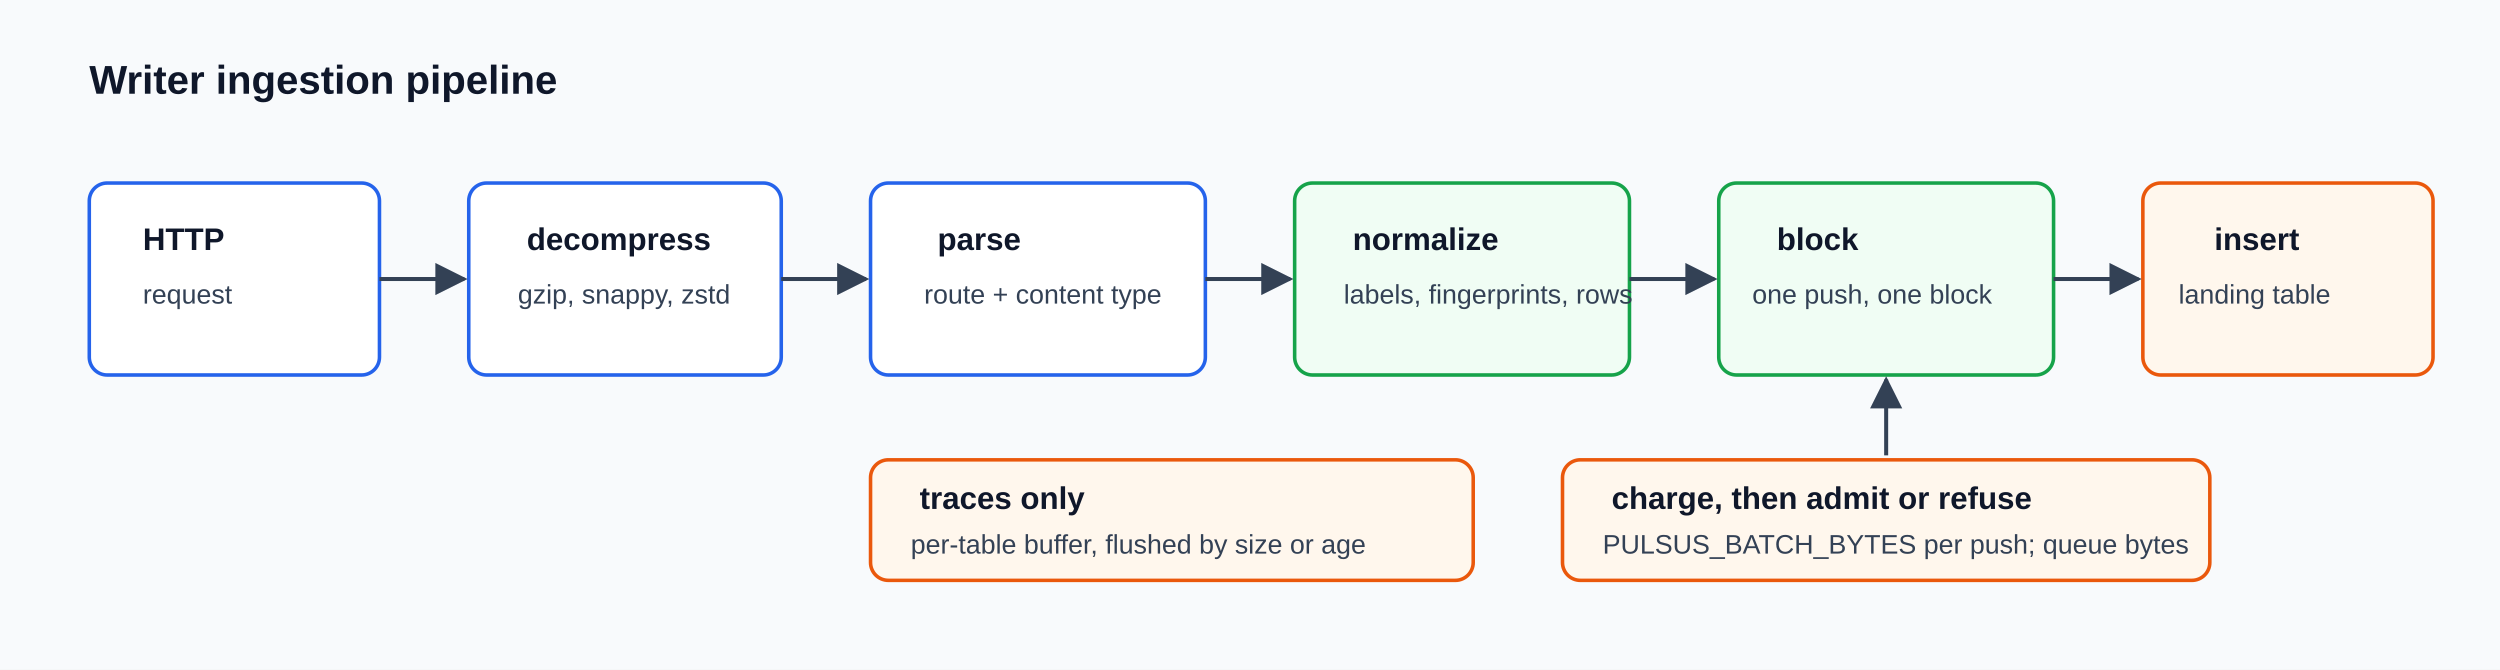
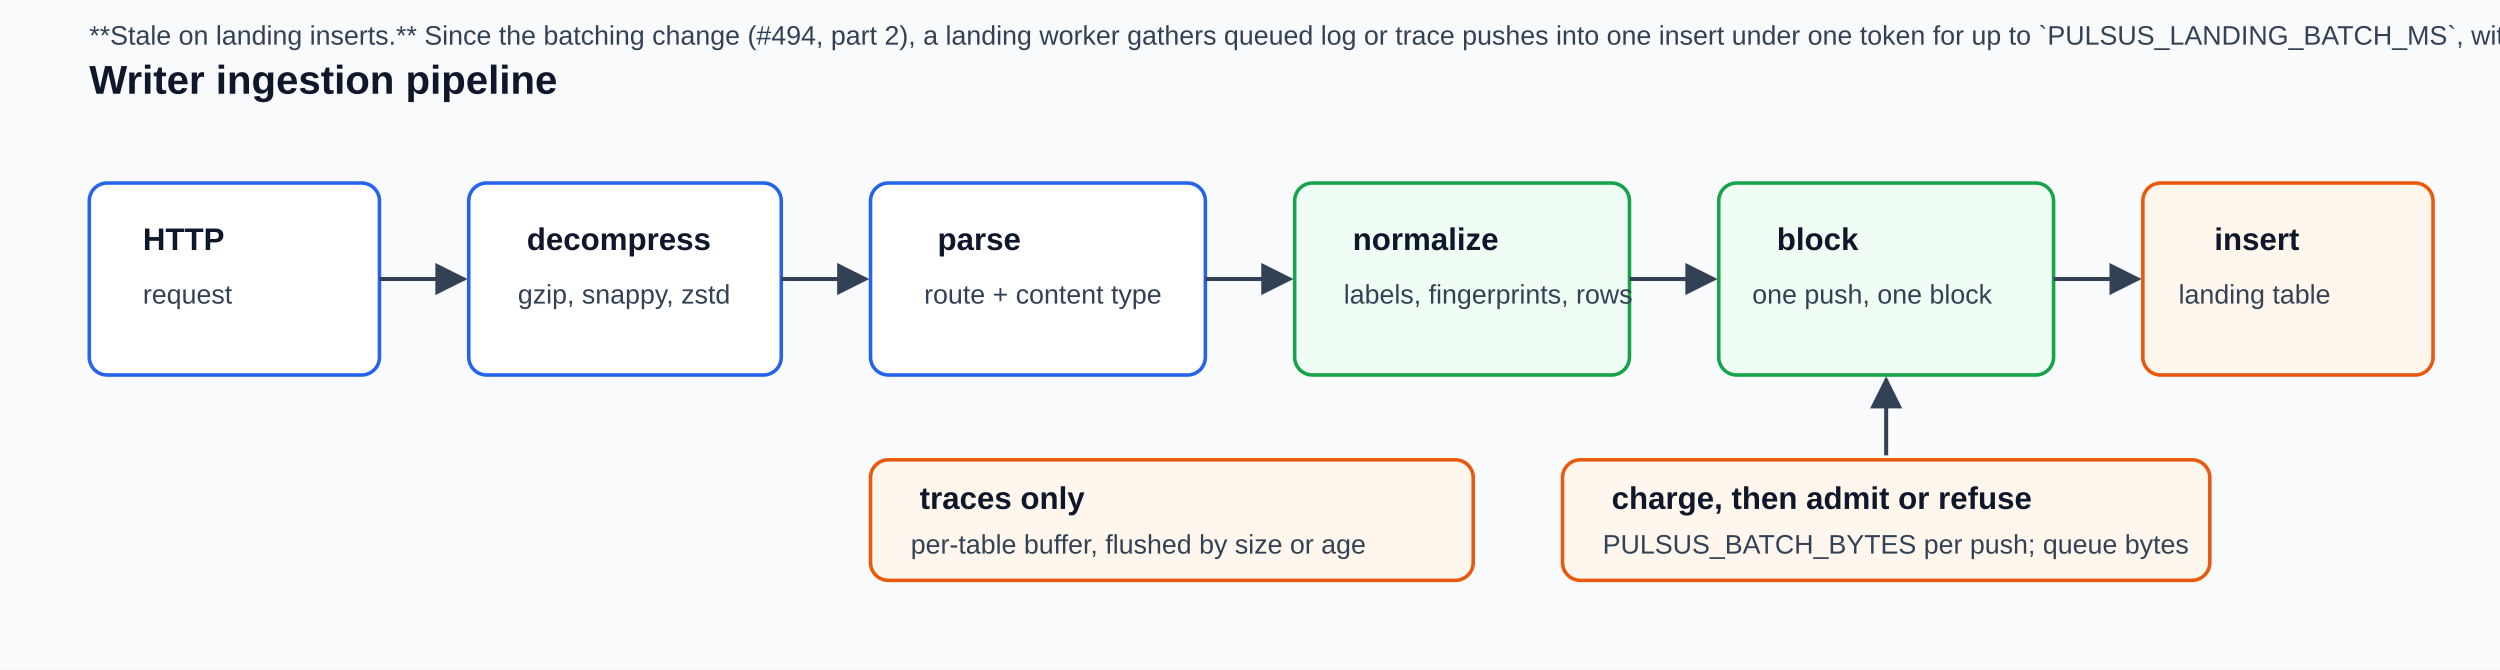
<svg xmlns="http://www.w3.org/2000/svg" width="1120" height="300" viewBox="0 0 1120 300" role="img" aria-labelledby="title desc">
  <defs>
    <marker id="arrow" viewBox="0 0 10 10" refX="9" refY="5" markerWidth="8" markerHeight="8" orient="auto-start-reverse">
      <path d="M 0 0 L 10 5 L 0 10 z" fill="#334155" />
    </marker>
    <style>
      .bg { fill: #f8fafc; }
      .box { fill: #ffffff; stroke: #2563eb; stroke-width: 1.6; }
      .box2 { fill: #f0fdf4; stroke: #16a34a; stroke-width: 1.6; }
      .box3 { fill: #fff7ed; stroke: #ea580c; stroke-width: 1.6; }
      .title { font: 700 18px Arial, sans-serif; fill: #0f172a; }
      .label { font: 600 14px Arial, sans-serif; fill: #0f172a; }
      .small { font: 12px Arial, sans-serif; fill: #334155; }
      .arrow { stroke: #334155; stroke-width: 1.8; fill: none; marker-end: url(#arrow); }
    </style>
  </defs>
  <rect class="bg" x="0" y="0" width="1120" height="300" />
+   <text class="small" x="40" y="20">**Stale on landing inserts.** Since the batching change (#494, part 2), a landing worker gathers queued log or trace pushes into one insert under one token for up to `PULSUS_LANDING_BATCH_MS`, within the row, byte and 100-date caps and the oldest push's budget, and every push of a batch shares its outcome; metrics pushes are not batched. Passages below that say one push is one insert, that nothing waits for a flush trigger, or that a deduplication window counts pushes, are out of date. Current behaviour: `docs/api.md` §1.0 and `crates/pulsus-write/src/writer/landing.rs`.</text>
  <text class="title" x="40" y="42">Writer ingestion pipeline</text>
  <rect class="box" x="40" y="82" width="130" height="86" rx="8" />
  <text class="label" x="64" y="112">HTTP</text>
  <text class="small" x="64" y="136">request</text>
  <rect class="box" x="210" y="82" width="140" height="86" rx="8" />
  <text class="label" x="236" y="112">decompress</text>
  <text class="small" x="232" y="136">gzip, snappy, zstd</text>
  <rect class="box" x="390" y="82" width="150" height="86" rx="8" />
  <text class="label" x="420" y="112">parse</text>
  <text class="small" x="414" y="136">route + content type</text>
  <rect class="box2" x="580" y="82" width="150" height="86" rx="8" />
  <text class="label" x="606" y="112">normalize</text>
  <text class="small" x="602" y="136">labels, fingerprints, rows</text>
  <rect class="box2" x="770" y="82" width="150" height="86" rx="8" />
  <text class="label" x="796" y="112">block</text>
  <text class="small" x="785" y="136">one push, one block</text>
  <rect class="box3" x="960" y="82" width="130" height="86" rx="8" />
  <text class="label" x="992" y="112">insert</text>
  <text class="small" x="976" y="136">landing table</text>
  <path class="arrow" d="M 170 125 H 208" />
  <path class="arrow" d="M 350 125 H 388" />
  <path class="arrow" d="M 540 125 H 578" />
  <path class="arrow" d="M 730 125 H 768" />
  <path class="arrow" d="M 920 125 H 958" />
  <rect class="box3" x="700" y="206" width="290" height="54" rx="8" />
  <text class="label" x="722" y="228">charge, then admit or refuse</text>
  <text class="small" x="718" y="248">PULSUS_BATCH_BYTES per push; queue bytes</text>
  <path class="arrow" d="M 845 204 V 170" />
  <rect class="box3" x="390" y="206" width="270" height="54" rx="8" />
  <text class="label" x="412" y="228">traces only</text>
  <text class="small" x="408" y="248">per-table buffer, flushed by size or age</text>
</svg>
